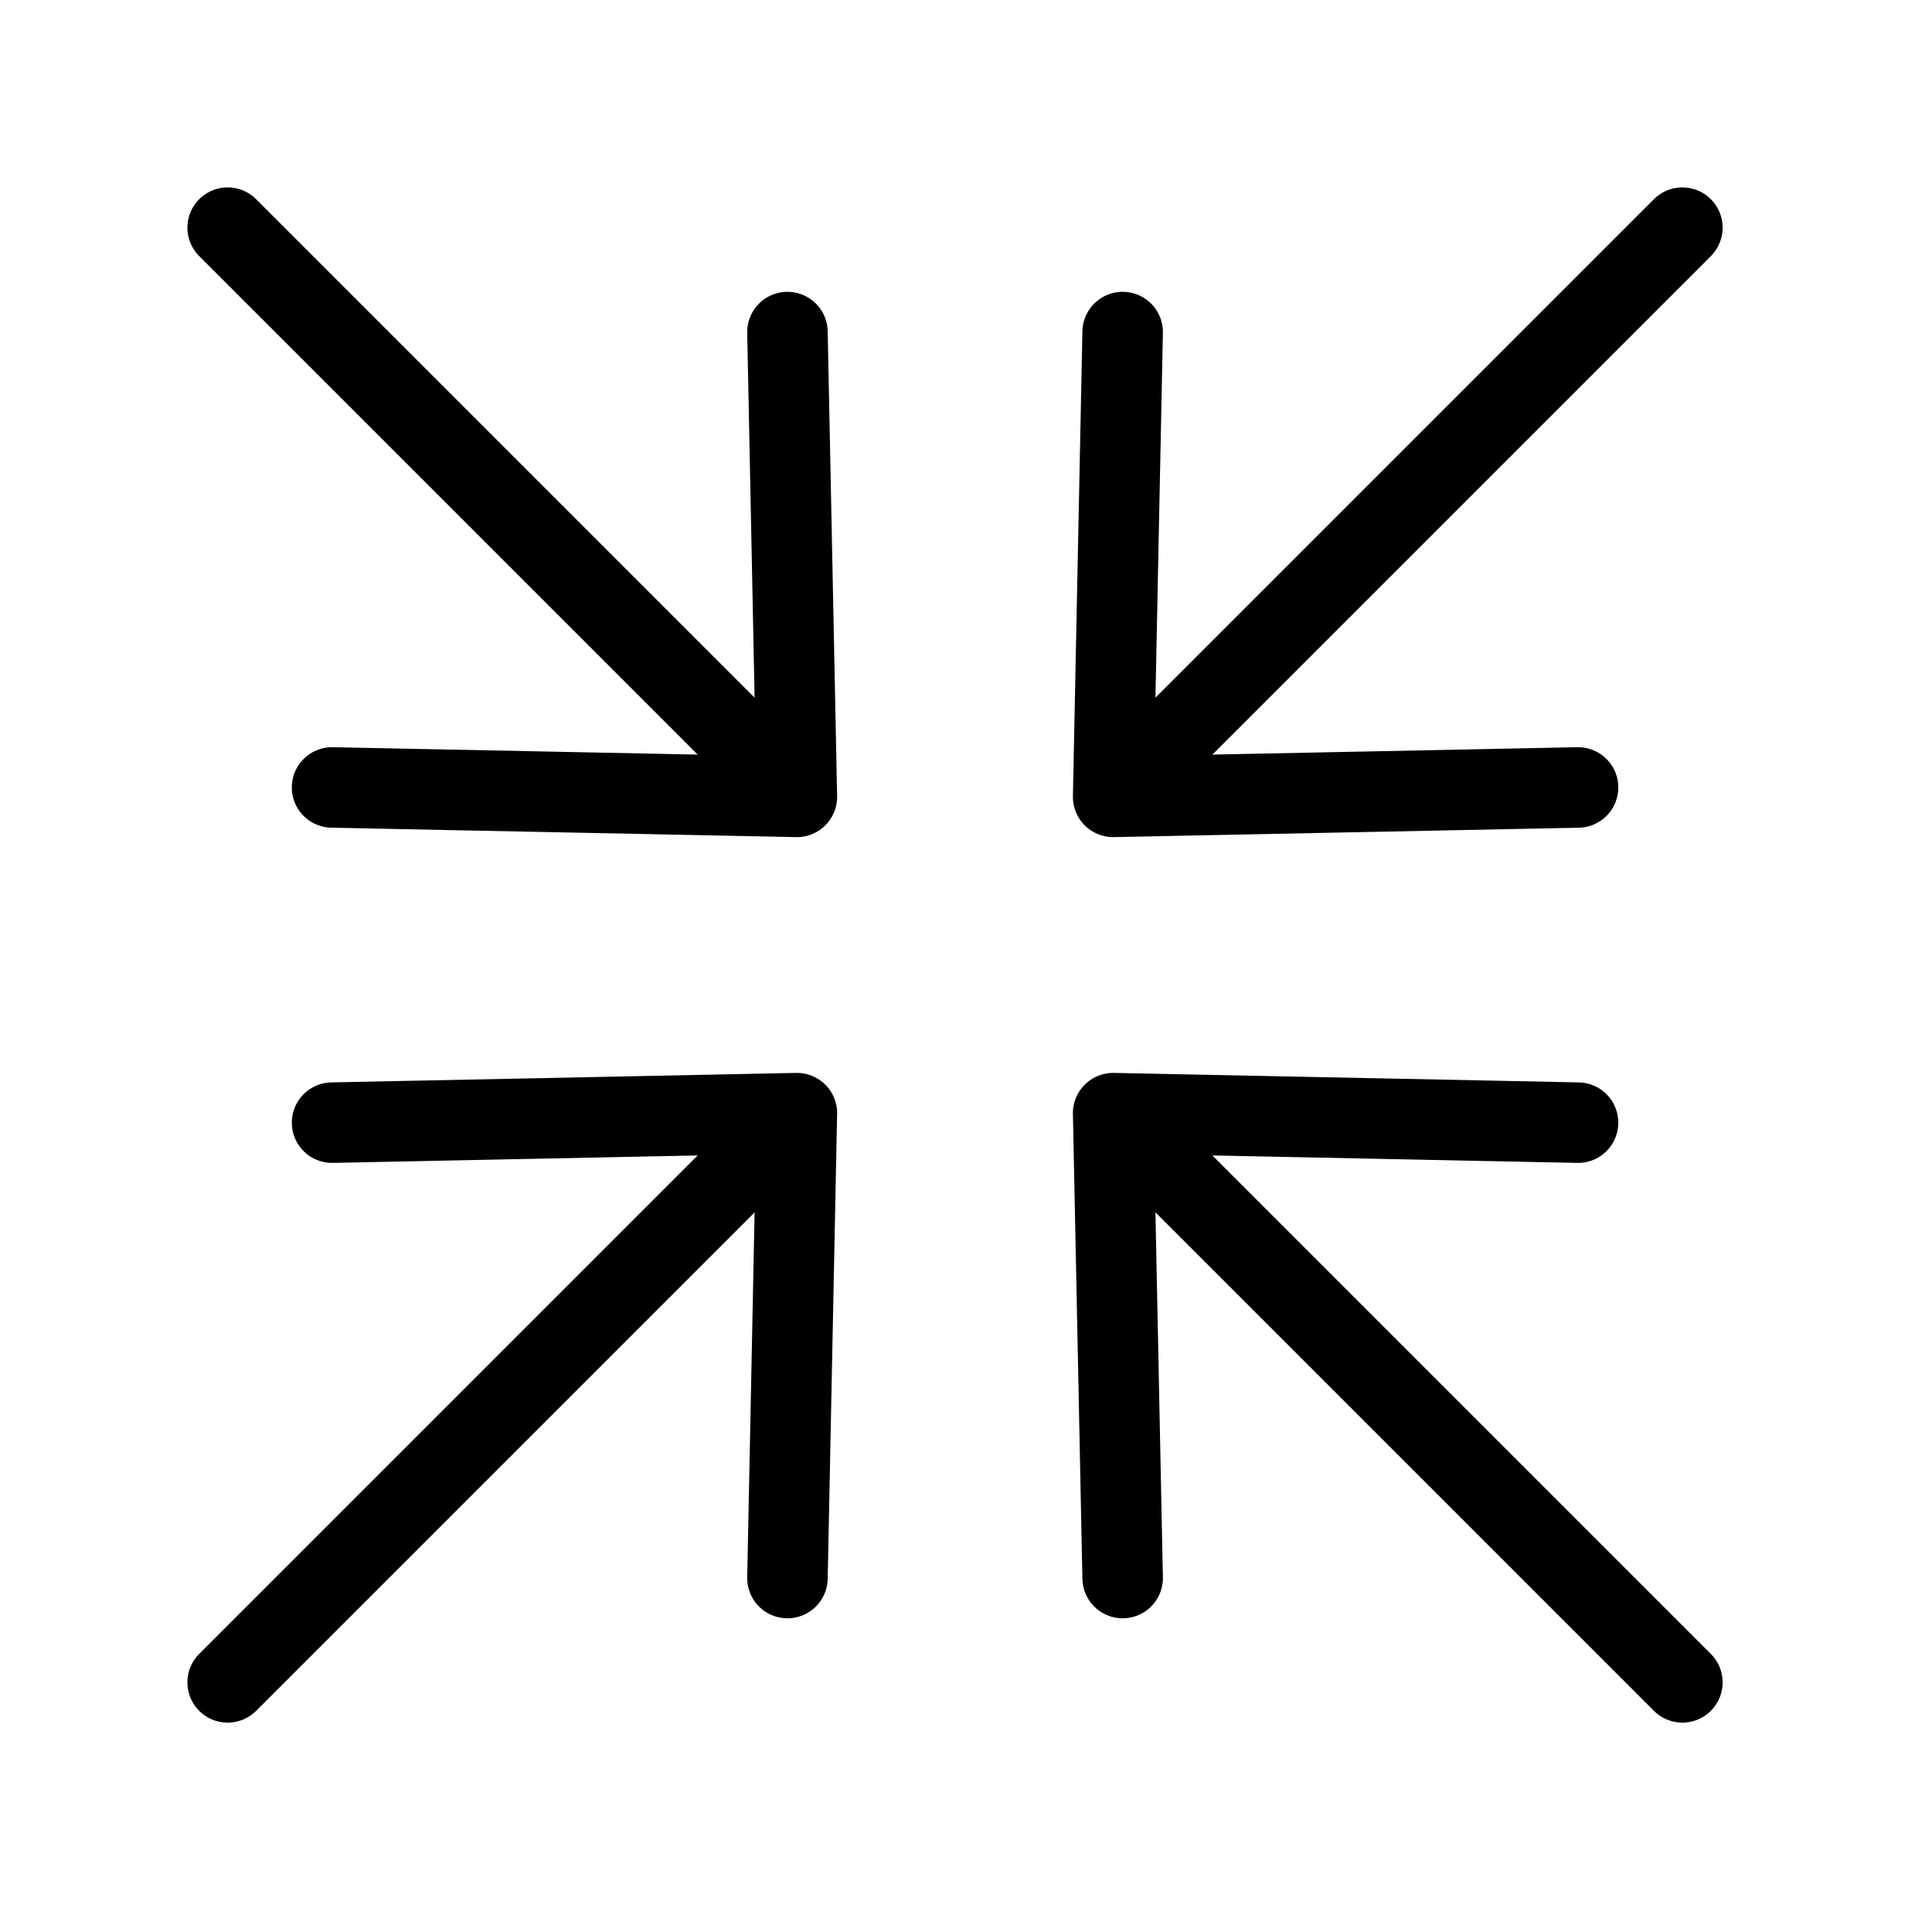
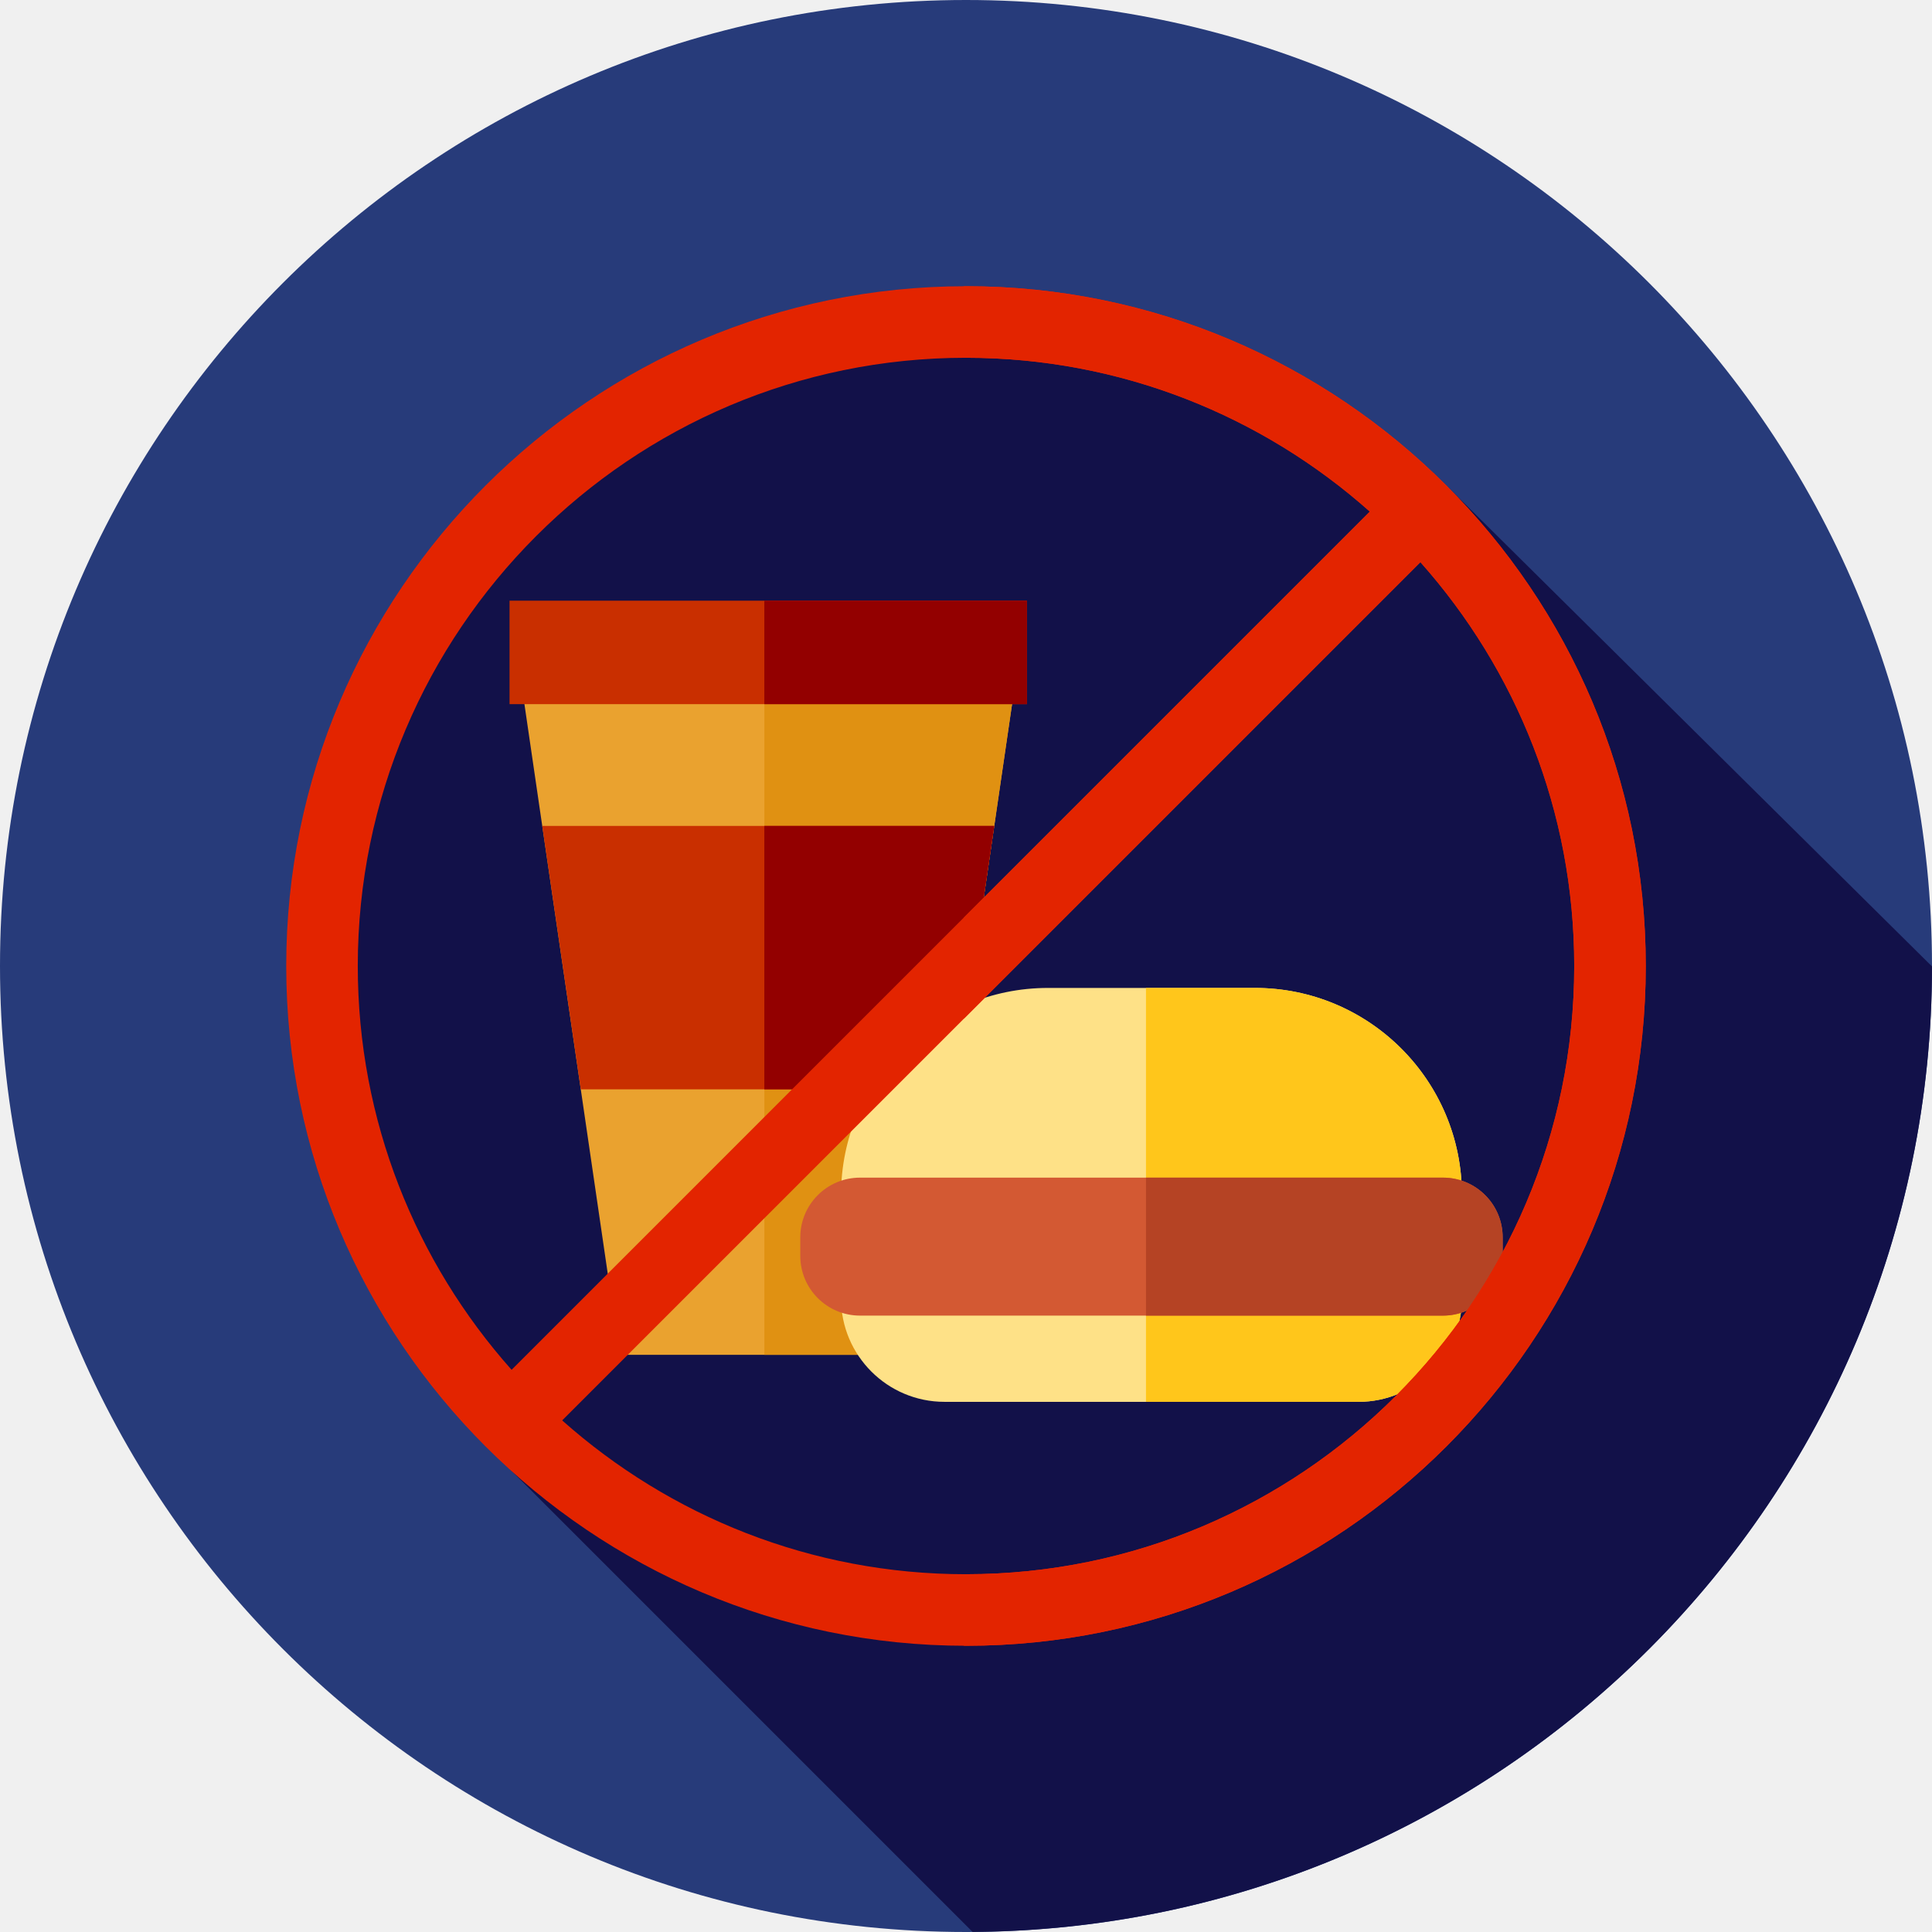
- <svg xmlns="http://www.w3.org/2000/svg" width="800px" height="800px" viewBox="0 0 24 24" fill="none">
-   <g clip-path="url(#clip0_15_775)">
-     <rect width="24" height="24" fill="white" />
-     <path d="M20.899 20.899L13.828 13.828M13.828 13.828L13.946 19.603M13.828 13.828L19.603 13.946" stroke="#000000" stroke-linecap="round" stroke-linejoin="round" />
-     <path d="M2.828 20.899L9.899 13.828M9.899 13.828L4.125 13.946M9.899 13.828L9.782 19.603" stroke="#000000" stroke-linecap="round" stroke-linejoin="round" />
-     <path d="M20.899 2.828L13.828 9.899M13.828 9.899L19.603 9.782M13.828 9.899L13.946 4.125" stroke="#000000" stroke-linecap="round" stroke-linejoin="round" />
-     <path d="M2.828 2.828L9.899 9.899M9.899 9.899L9.782 4.125M9.899 9.899L4.125 9.782" stroke="#000000" stroke-linecap="round" stroke-linejoin="round" />
+ <svg xmlns="http://www.w3.org/2000/svg" version="1.1" id="Layer_1" viewBox="0 0 512 512" xml:space="preserve" width="200px" height="200px" fill="#000000">
+   <g id="SVGRepo_bgCarrier" stroke-width="0" />
+   <g id="SVGRepo_tracerCarrier" stroke-linecap="round" stroke-linejoin="round" />
+   <g id="SVGRepo_iconCarrier">
+     <circle style="fill:#273B7A;" cx="256" cy="256" r="256" />
+     <path style="fill:#121149;" d="M257.748,511.978c140.54-0.943,254.188-115.117,254.25-255.864L383.681,129.038l-21.59-5.563 l-48.616-34.182l-135.84,7.461l-85.401,94.818V323.67l31.098,47.831l5.363,11.423L257.748,511.978z" />
+     <polygon style="fill:#EAA22F;" points="164.205,359.038 242.983,359.038 269.241,179.547 137.947,179.547 " />
+     <polygon style="fill:#E09112;" points="269.241,179.547 202.559,179.547 202.559,359.038 242.983,359.038 " />
+     <g>
+       <polygon style="fill:#C92F00;" points="263.487,218.879 143.701,218.879 153.914,288.68 253.275,288.68 " />
+       <rect x="135.034" y="159.185" style="fill:#C92F00;" width="137.102" height="27.422" />
+     </g>
+     <g>
+       <polygon style="fill:#930000;" points="263.487,218.879 202.559,218.879 202.559,288.682 253.275,288.682 " />
+       <rect x="202.559" y="159.185" style="fill:#930000;" width="69.594" height="27.422" />
+     </g>
+     <g>
+       <path style="fill:#FEE187;" d="M387.42,316.657H222.887l0,0c0-30.289,24.555-54.844,54.844-54.844h54.844 C362.865,261.813,387.42,286.368,387.42,316.657L387.42,316.657z" />
+       <path style="fill:#FEE187;" d="M250.308,371.502h109.689c15.145,0,27.422-12.278,27.422-27.422l0,0H222.885l0,0 C222.885,359.224,235.163,371.502,250.308,371.502z" />
+     </g>
+     <g>
+       <path style="fill:#FFC61B;" d="M387.42,316.657c0-30.291-24.555-54.844-54.844-54.844h-28.881v54.844H387.42L387.42,316.657z" />
+       <path style="fill:#FFC61B;" d="M303.695,344.079v27.422h56.303c15.145,0,27.422-12.278,27.422-27.422H303.695z" />
+     </g>
+     <path style="fill:#D35933;" d="M382.39,348.65H227.916c-8.744,0-15.832-7.089-15.832-15.832v-4.899 c0-8.744,7.089-15.832,15.832-15.832H382.39c8.744,0,15.832,7.089,15.832,15.832v4.899 C398.222,341.561,391.134,348.65,382.39,348.65z" />
+     <path style="fill:#B54324;" d="M382.39,312.087h-78.695v36.562h78.695c8.744,0,15.832-7.089,15.832-15.832v-4.899 C398.222,319.174,391.134,312.087,382.39,312.087z" />
+     <path style="fill:#e32400;" d="M256,75.852c-99.333,0-180.148,80.815-180.148,180.148S156.667,436.148,256,436.148 S436.148,355.333,436.148,256S355.333,75.852,256,75.852z M256,94.815c41.034,0,78.529,15.422,107.015,40.763L135.578,363.015 C110.237,334.529,94.815,297.034,94.815,256C94.815,167.122,167.122,94.815,256,94.815z M256,417.185 c-41.034,0-78.529-15.422-107.015-40.763l227.437-227.437c25.341,28.486,40.763,65.981,40.763,107.015 C417.185,344.878,344.878,417.185,256,417.185z" />
+     <path style="fill:#e32400;" d="M256,75.852c-0.191,0-0.383,0.007-0.574,0.007v18.963c0.191,0,0.383-0.007,0.574-0.007 c41.034,0,78.529,15.422,107.015,40.763L255.426,243.167v26.815l120.996-120.996c25.341,28.484,40.763,65.979,40.763,107.013 c0,88.878-72.307,161.185-161.185,161.185c-0.193,0-0.381-0.012-0.574-0.014v18.97c0.191,0,0.383,0.007,0.574,0.007 c99.333,0,180.148-80.815,180.148-180.148S355.333,75.852,256,75.852z" />
  </g>
-   <defs>
-     <clipPath id="clip0_15_775">
-       <rect width="24" height="24" fill="white" />
-     </clipPath>
-   </defs>
</svg>
